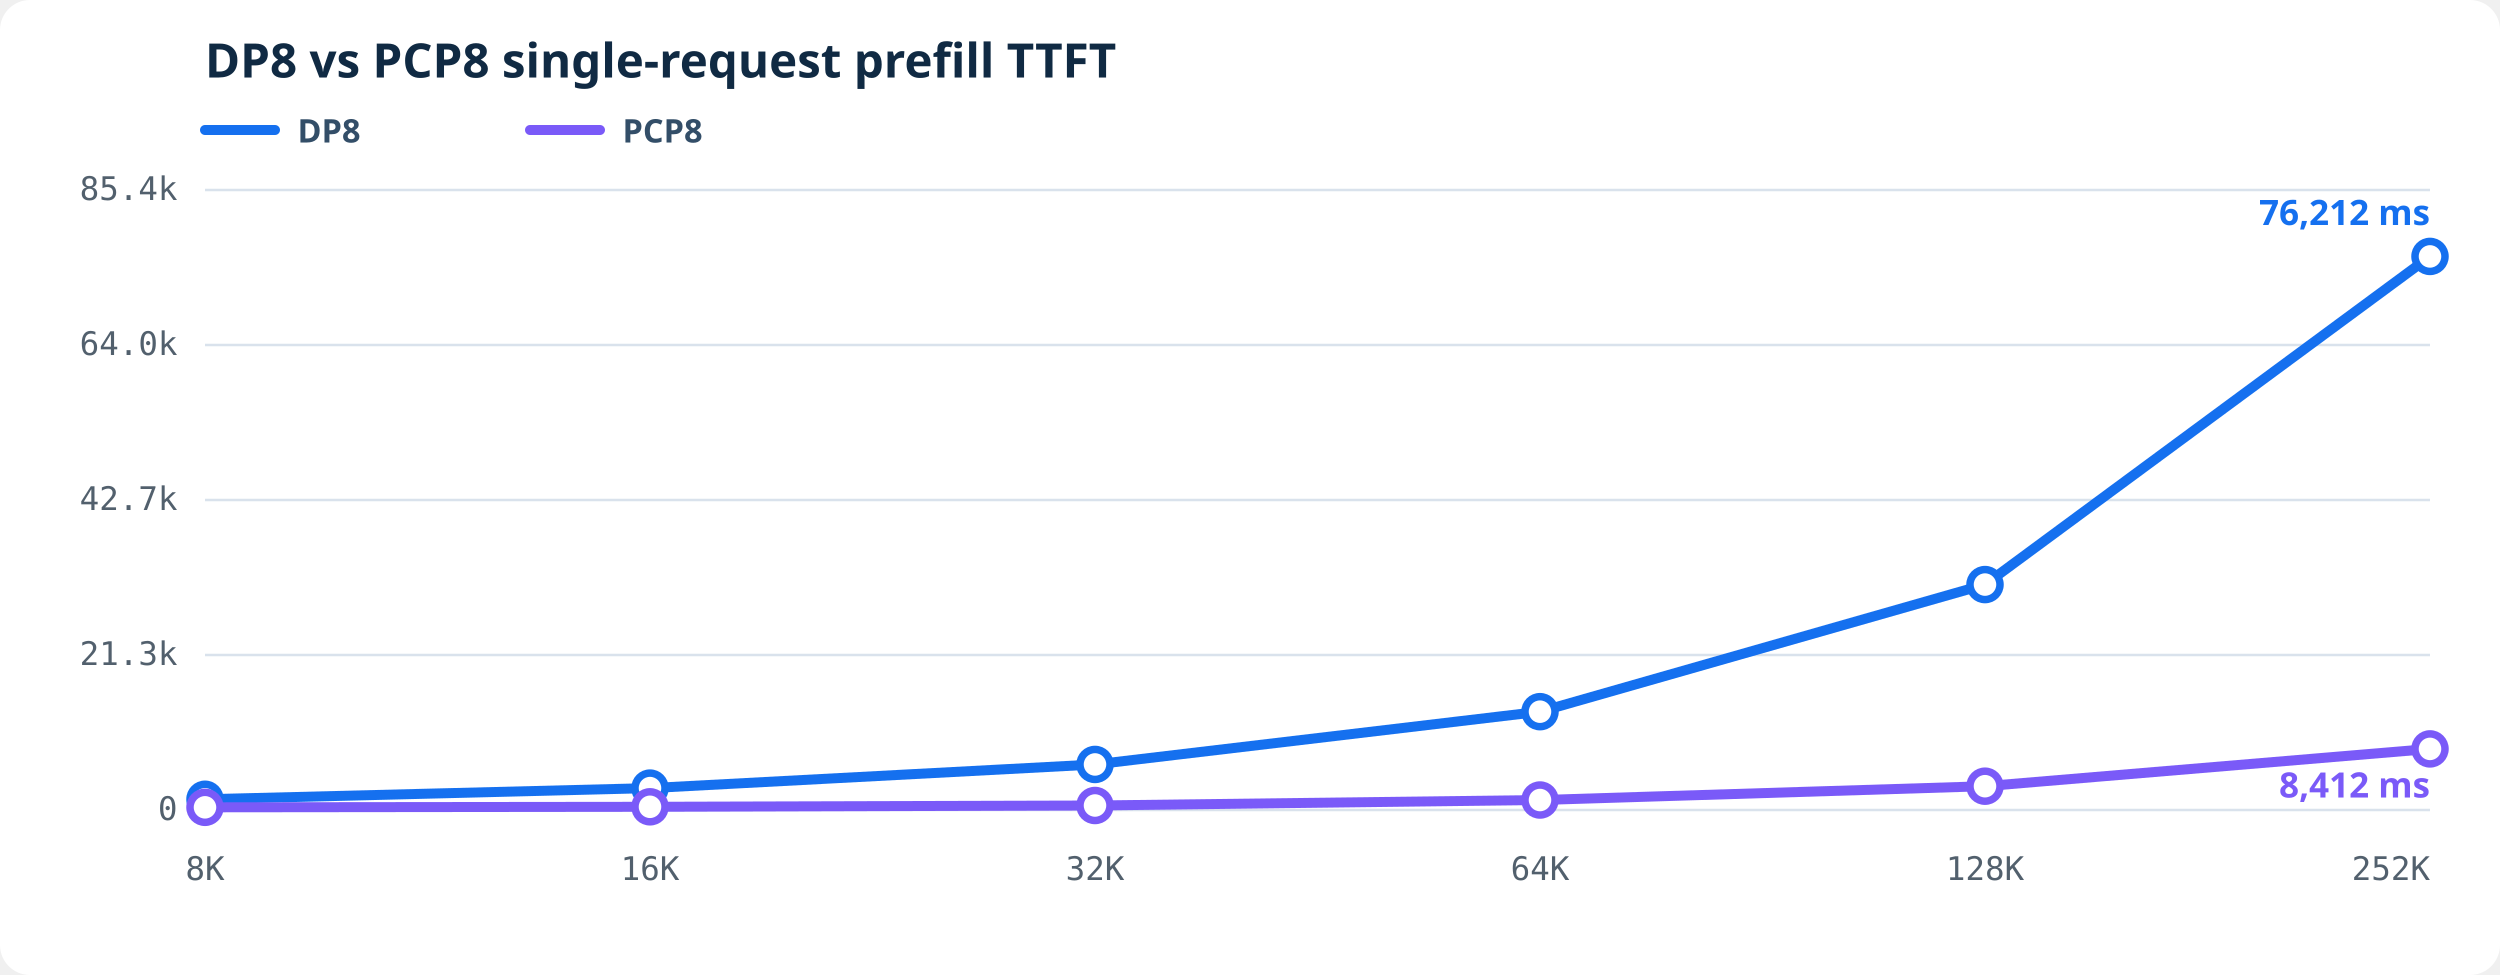
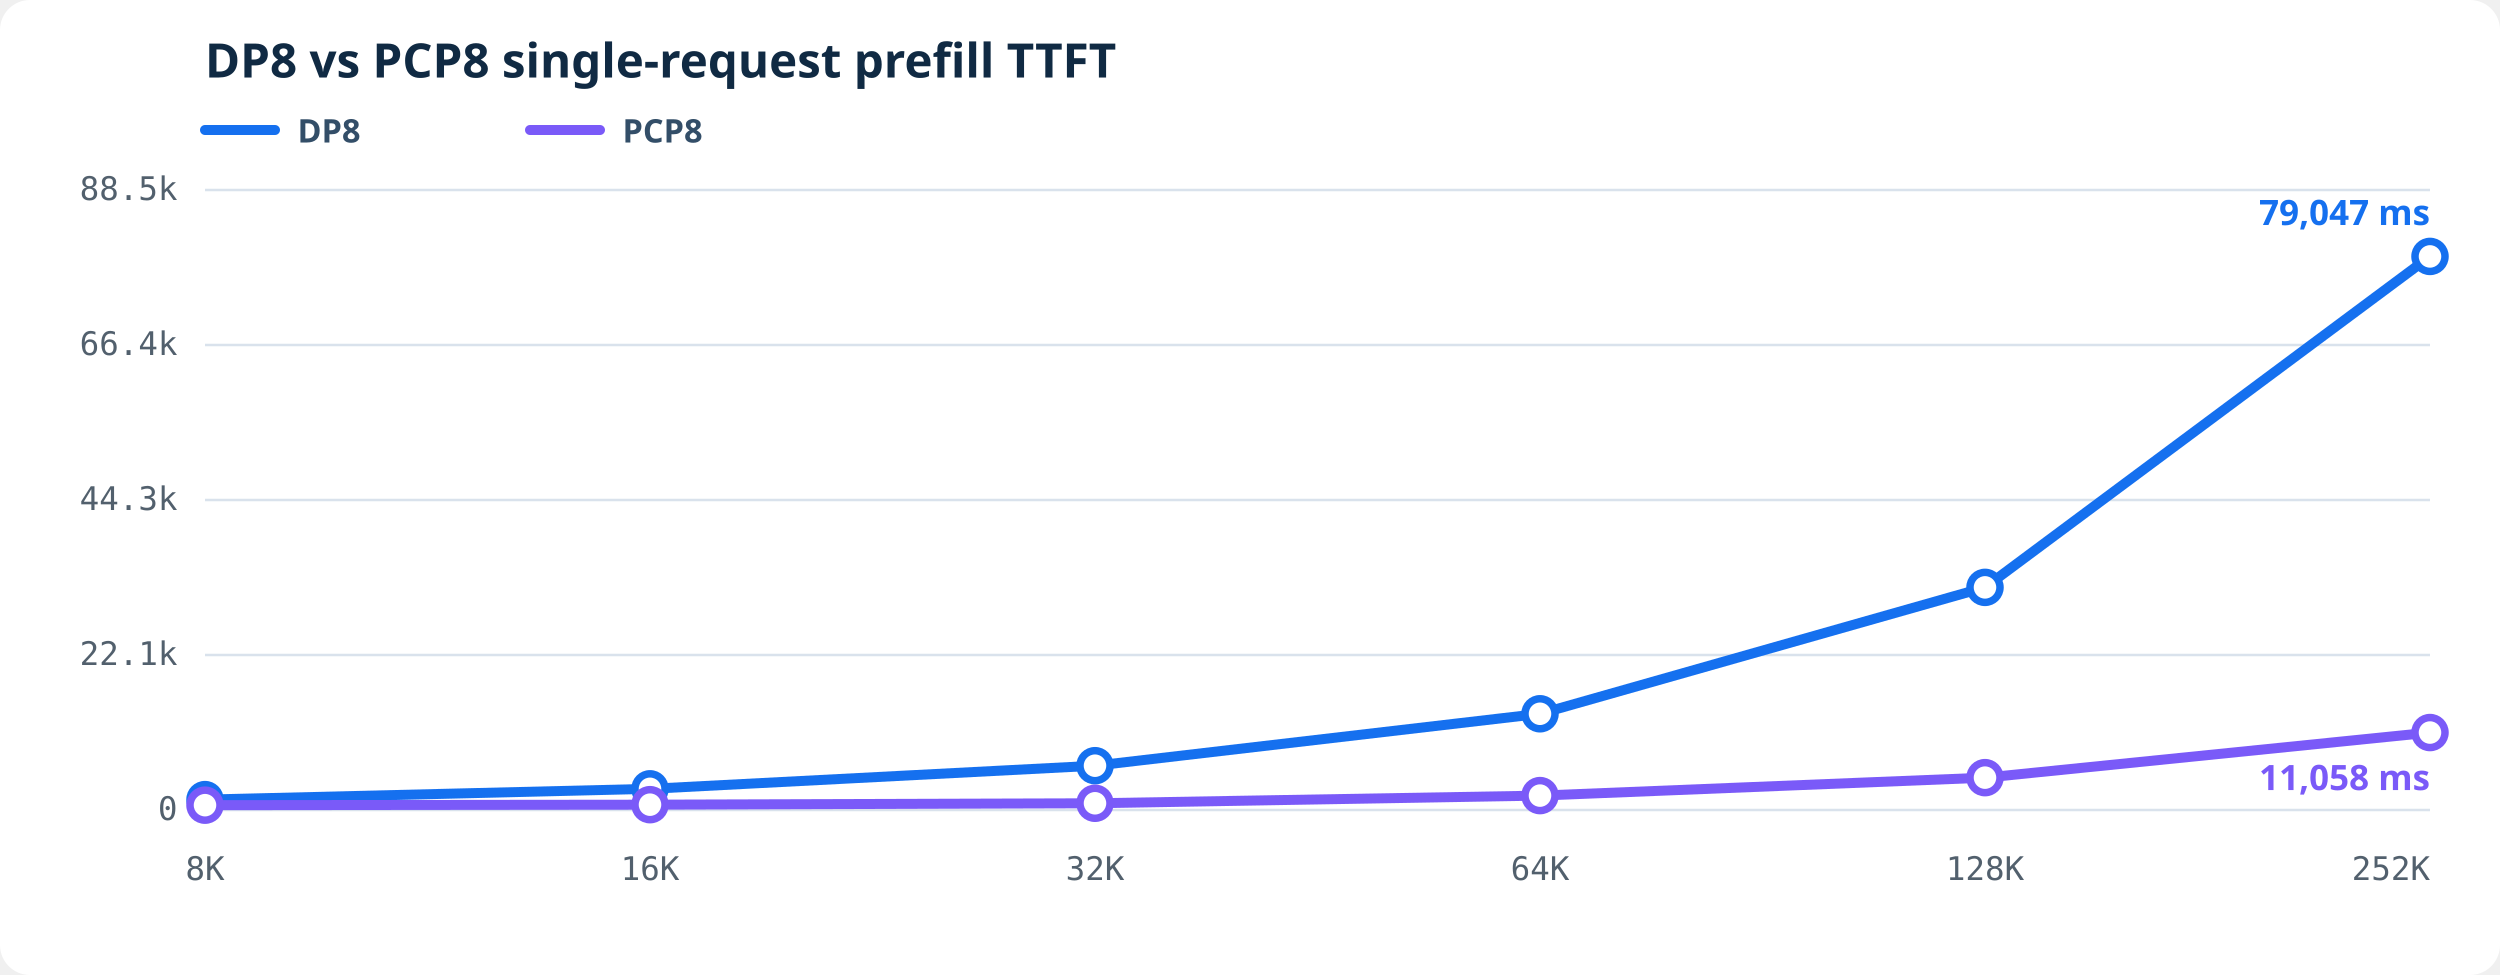
<svg xmlns="http://www.w3.org/2000/svg" viewBox="0 0 1000 390" role="img" aria-labelledby="prefill-ttft-title prefill-ttft-desc">
  <style>.bg{fill:#fff}.grid{stroke:#d9e2ec;stroke-width:1}.axis{fill:#52606d;font:13px ui-monospace,SFMono-Regular,Consolas,monospace}.heading{fill:#102a43;font:600 19px system-ui,sans-serif}.line{fill:none;stroke-width:4;stroke-linejoin:round;stroke-linecap:round}.dot{fill:#fff;stroke-width:3}.latest{stroke-width:3}.legend{fill:#334e68;font:600 13px system-ui,sans-serif}.value{font:600 14px system-ui,sans-serif}</style>
  <rect class="bg" width="1000" height="390" rx="12" />
  <text class="heading" x="82" y="31">DP8 vs PCP8 single-request prefill TTFT</text>
  <line x1="82" y1="52" x2="110" y2="52" stroke="#1570ef" stroke-width="4" stroke-linecap="round" />
  <text class="legend" x="119" y="57">DP8</text>
  <line x1="212" y1="52" x2="240" y2="52" stroke="#7a5af8" stroke-width="4" stroke-linecap="round" />
  <text class="legend" x="249" y="57">PCP8</text>
  <line class="grid" x1="82" y1="324.00" x2="972" y2="324.00" />
  <text class="axis" text-anchor="end" x="71" y="328.00">0</text>
  <line class="grid" x1="82" y1="262.00" x2="972" y2="262.00" />
-   <text class="axis" text-anchor="end" x="71" y="266.00">21.3k</text>
+   <text class="axis" text-anchor="end" x="71" y="266.00">22.1k</text>
  <line class="grid" x1="82" y1="200.00" x2="972" y2="200.00" />
-   <text class="axis" text-anchor="end" x="71" y="204.00">42.7k</text>
+   <text class="axis" text-anchor="end" x="71" y="204.00">44.3k</text>
  <line class="grid" x1="82" y1="138.00" x2="972" y2="138.00" />
-   <text class="axis" text-anchor="end" x="71" y="142.00">64.0k</text>
+   <text class="axis" text-anchor="end" x="71" y="142.00">66.4k</text>
  <line class="grid" x1="82" y1="76.00" x2="972" y2="76.00" />
-   <text class="axis" text-anchor="end" x="71" y="80.00">85.4k</text>
+   <text class="axis" text-anchor="end" x="71" y="80.00">88.5k</text>
  <text class="axis" text-anchor="middle" x="82.00" y="352">8K</text>
  <text class="axis" text-anchor="middle" x="260.00" y="352">16K</text>
  <text class="axis" text-anchor="middle" x="438.00" y="352">32K</text>
  <text class="axis" text-anchor="middle" x="616.00" y="352">64K</text>
  <text class="axis" text-anchor="middle" x="794.00" y="352">128K</text>
  <text class="axis" text-anchor="end" x="972.00" y="352">252K</text>
-   <polyline class="line" stroke="#1570ef" points="82.00,319.71 260.00,315.24 438.00,305.78 616.00,284.67 794.00,233.83 972.00,102.57" />
-   <circle class="dot" fill="#fff" stroke="#1570ef" cx="82.00" cy="319.71" r="6" />
-   <circle class="dot" fill="#fff" stroke="#1570ef" cx="260.00" cy="315.24" r="6" />
-   <circle class="dot" fill="#fff" stroke="#1570ef" cx="438.00" cy="305.78" r="6" />
-   <circle class="dot" fill="#fff" stroke="#1570ef" cx="616.00" cy="284.67" r="6" />
-   <circle class="dot" fill="#fff" stroke="#1570ef" cx="794.00" cy="233.83" r="6" />
+   <polyline class="line" stroke="#1570ef" points="82.00,319.85 260.00,315.53 438.00,306.28 616.00,285.51 794.00,234.95 972.00,102.57" />
+   <circle class="dot" fill="#fff" stroke="#1570ef" cx="82.00" cy="319.85" r="6" />
+   <circle class="dot" fill="#fff" stroke="#1570ef" cx="260.00" cy="315.53" r="6" />
+   <circle class="dot" fill="#fff" stroke="#1570ef" cx="438.00" cy="306.28" r="6" />
+   <circle class="dot" fill="#fff" stroke="#1570ef" cx="616.00" cy="285.51" r="6" />
+   <circle class="dot" fill="#fff" stroke="#1570ef" cx="794.00" cy="234.95" r="6" />
  <circle class="dot latest" fill="#1570ef" stroke="#1570ef" cx="972.00" cy="102.57" r="6" />
-   <text class="value" fill="#1570ef" text-anchor="end" x="972.00" y="90.00">76,212 ms</text>
-   <polyline class="line" stroke="#7a5af8" points="82.00,322.93 260.00,322.72 438.00,322.20 616.00,320.01 794.00,314.48 972.00,299.56" />
-   <circle class="dot" fill="#fff" stroke="#7a5af8" cx="82.00" cy="322.93" r="6" />
-   <circle class="dot" fill="#fff" stroke="#7a5af8" cx="260.00" cy="322.72" r="6" />
-   <circle class="dot" fill="#fff" stroke="#7a5af8" cx="438.00" cy="322.20" r="6" />
-   <circle class="dot" fill="#fff" stroke="#7a5af8" cx="616.00" cy="320.01" r="6" />
-   <circle class="dot" fill="#fff" stroke="#7a5af8" cx="794.00" cy="314.48" r="6" />
-   <circle class="dot latest" fill="#7a5af8" stroke="#7a5af8" cx="972.00" cy="299.56" r="6" />
-   <text class="value" fill="#7a5af8" text-anchor="end" x="972.00" y="319.00">8,412 ms</text>
+   <text class="value" fill="#1570ef" text-anchor="end" x="972.00" y="90.00">79,047 ms</text>
+   <polyline class="line" stroke="#7a5af8" points="82.00,322.07 260.00,321.87 438.00,321.31 616.00,318.24 794.00,311.06 972.00,293.02" />
+   <circle class="dot" fill="#fff" stroke="#7a5af8" cx="82.00" cy="322.07" r="6" />
+   <circle class="dot" fill="#fff" stroke="#7a5af8" cx="260.00" cy="321.87" r="6" />
+   <circle class="dot" fill="#fff" stroke="#7a5af8" cx="438.00" cy="321.31" r="6" />
+   <circle class="dot" fill="#fff" stroke="#7a5af8" cx="616.00" cy="318.24" r="6" />
+   <circle class="dot" fill="#fff" stroke="#7a5af8" cx="794.00" cy="311.06" r="6" />
+   <circle class="dot latest" fill="#7a5af8" stroke="#7a5af8" cx="972.00" cy="293.02" r="6" />
+   <text class="value" fill="#7a5af8" text-anchor="end" x="972.00" y="316.02">11,058 ms</text>
</svg>
